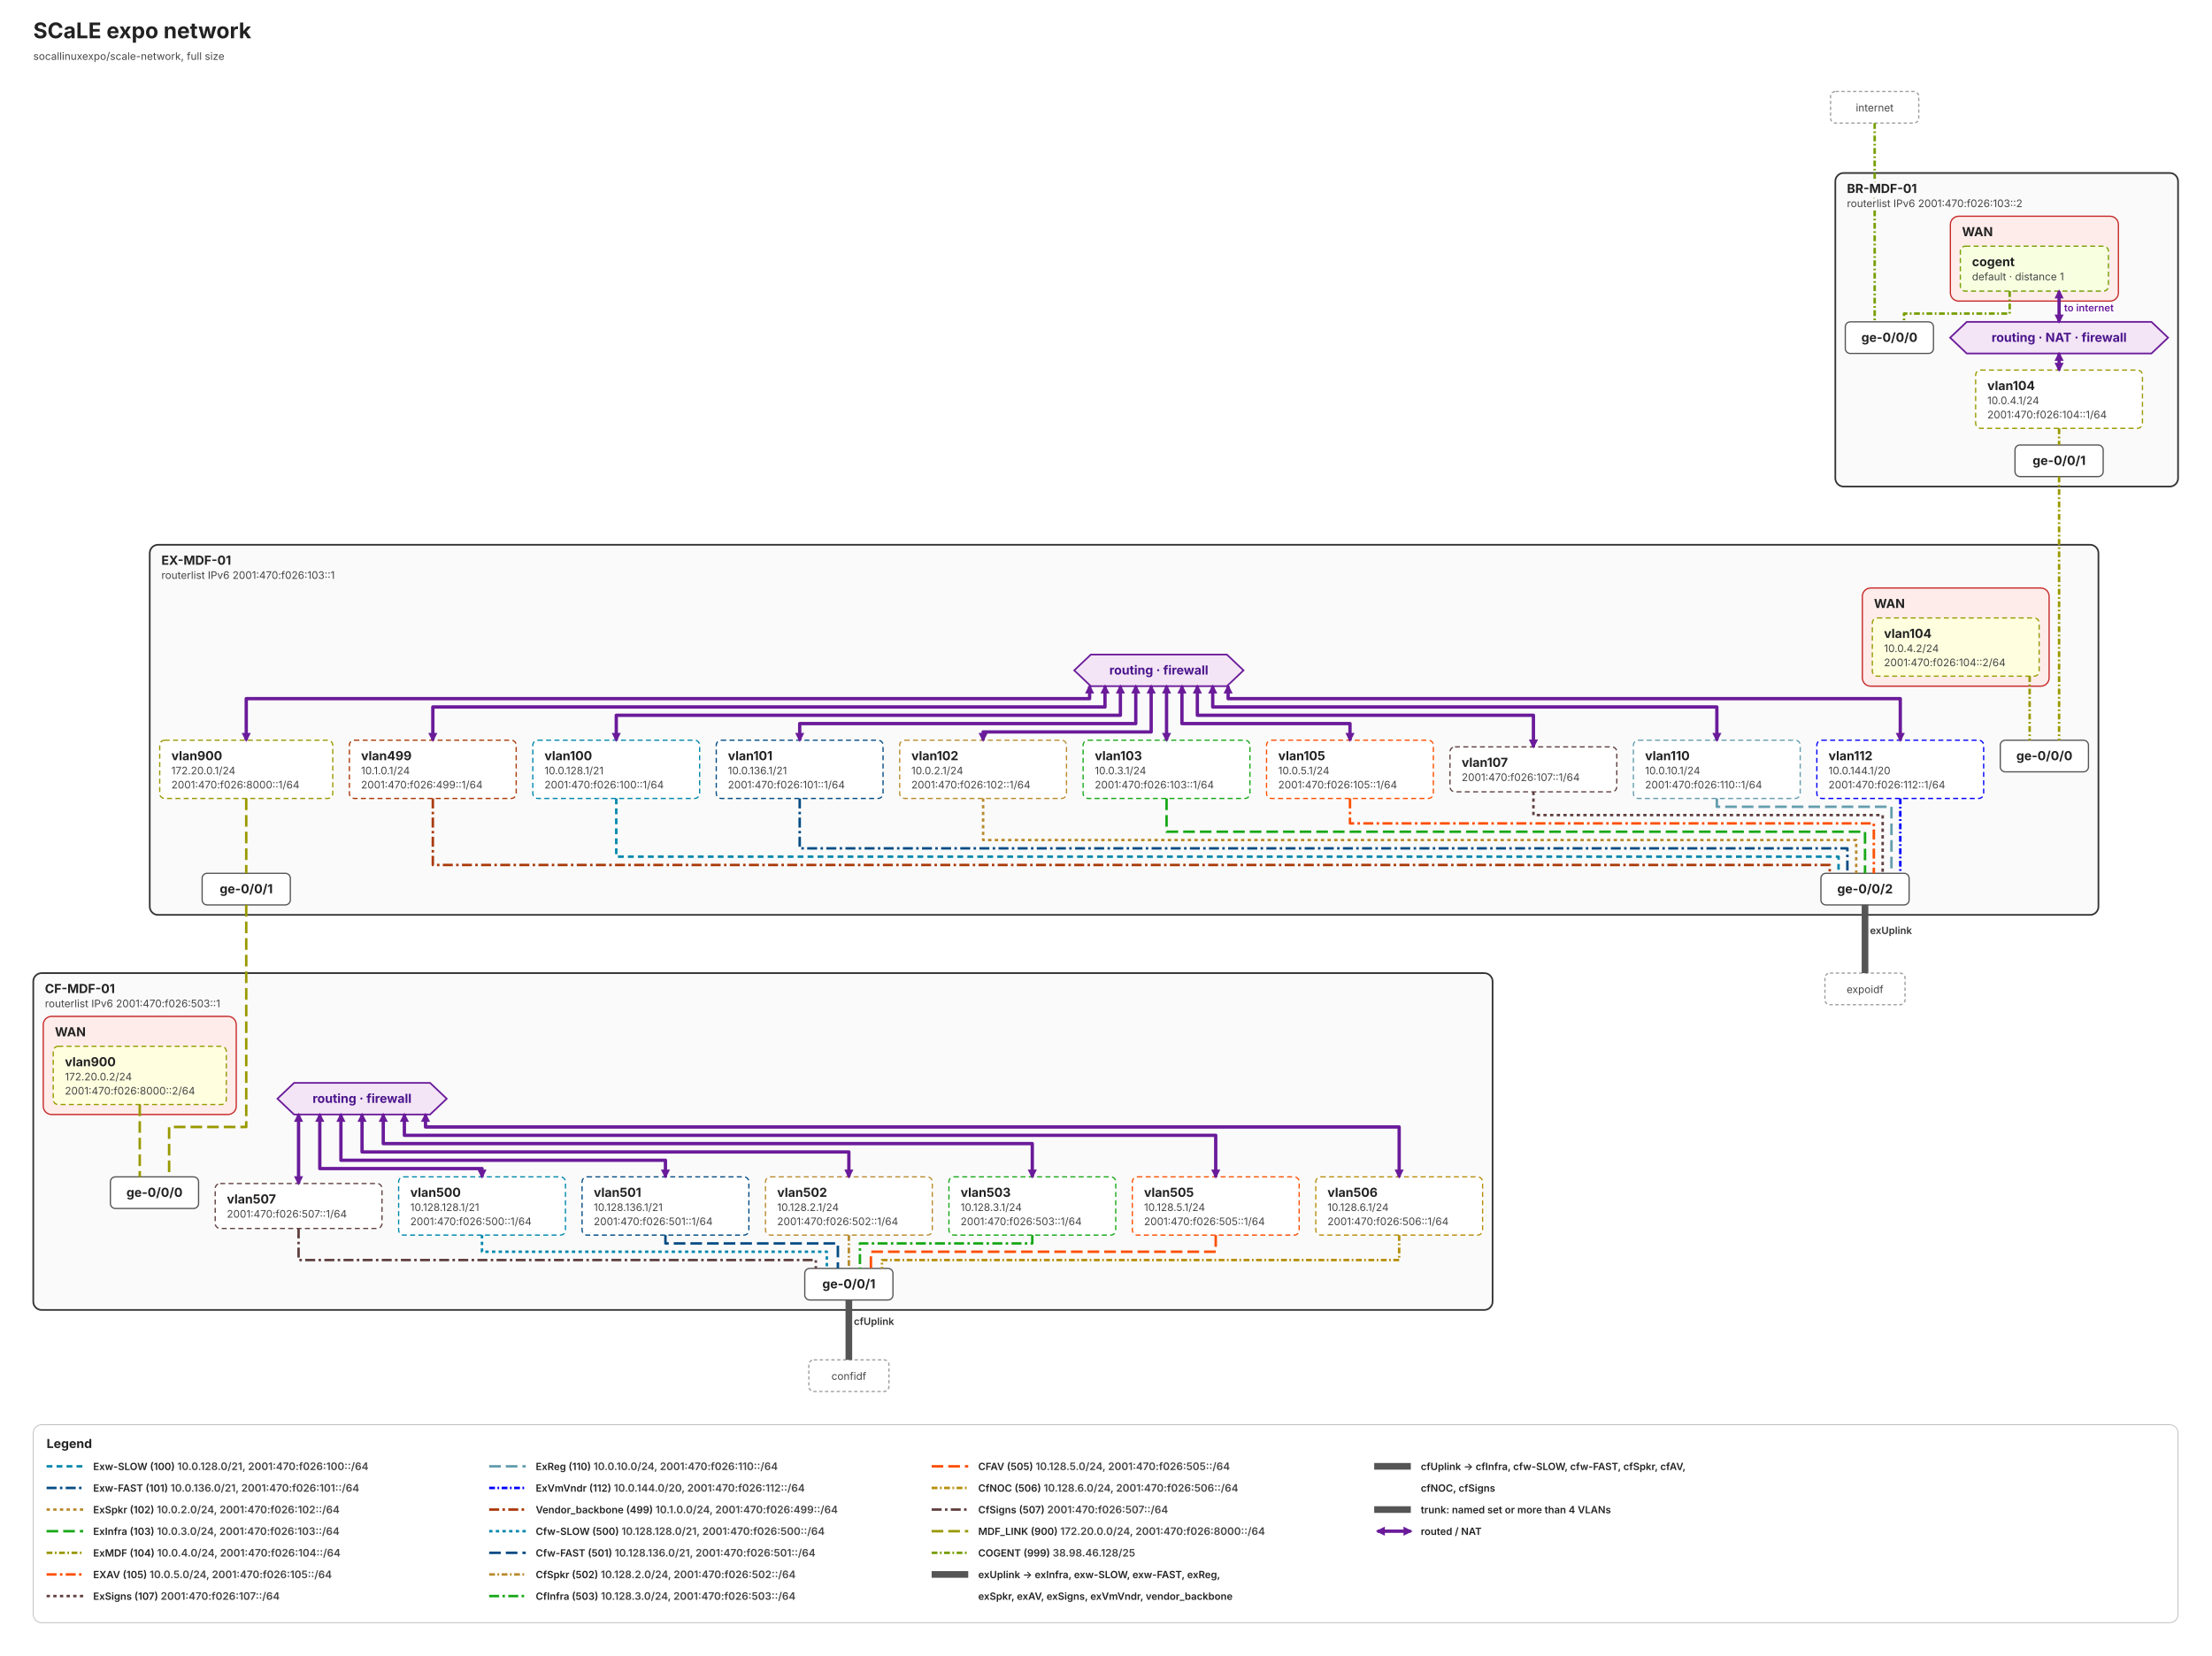
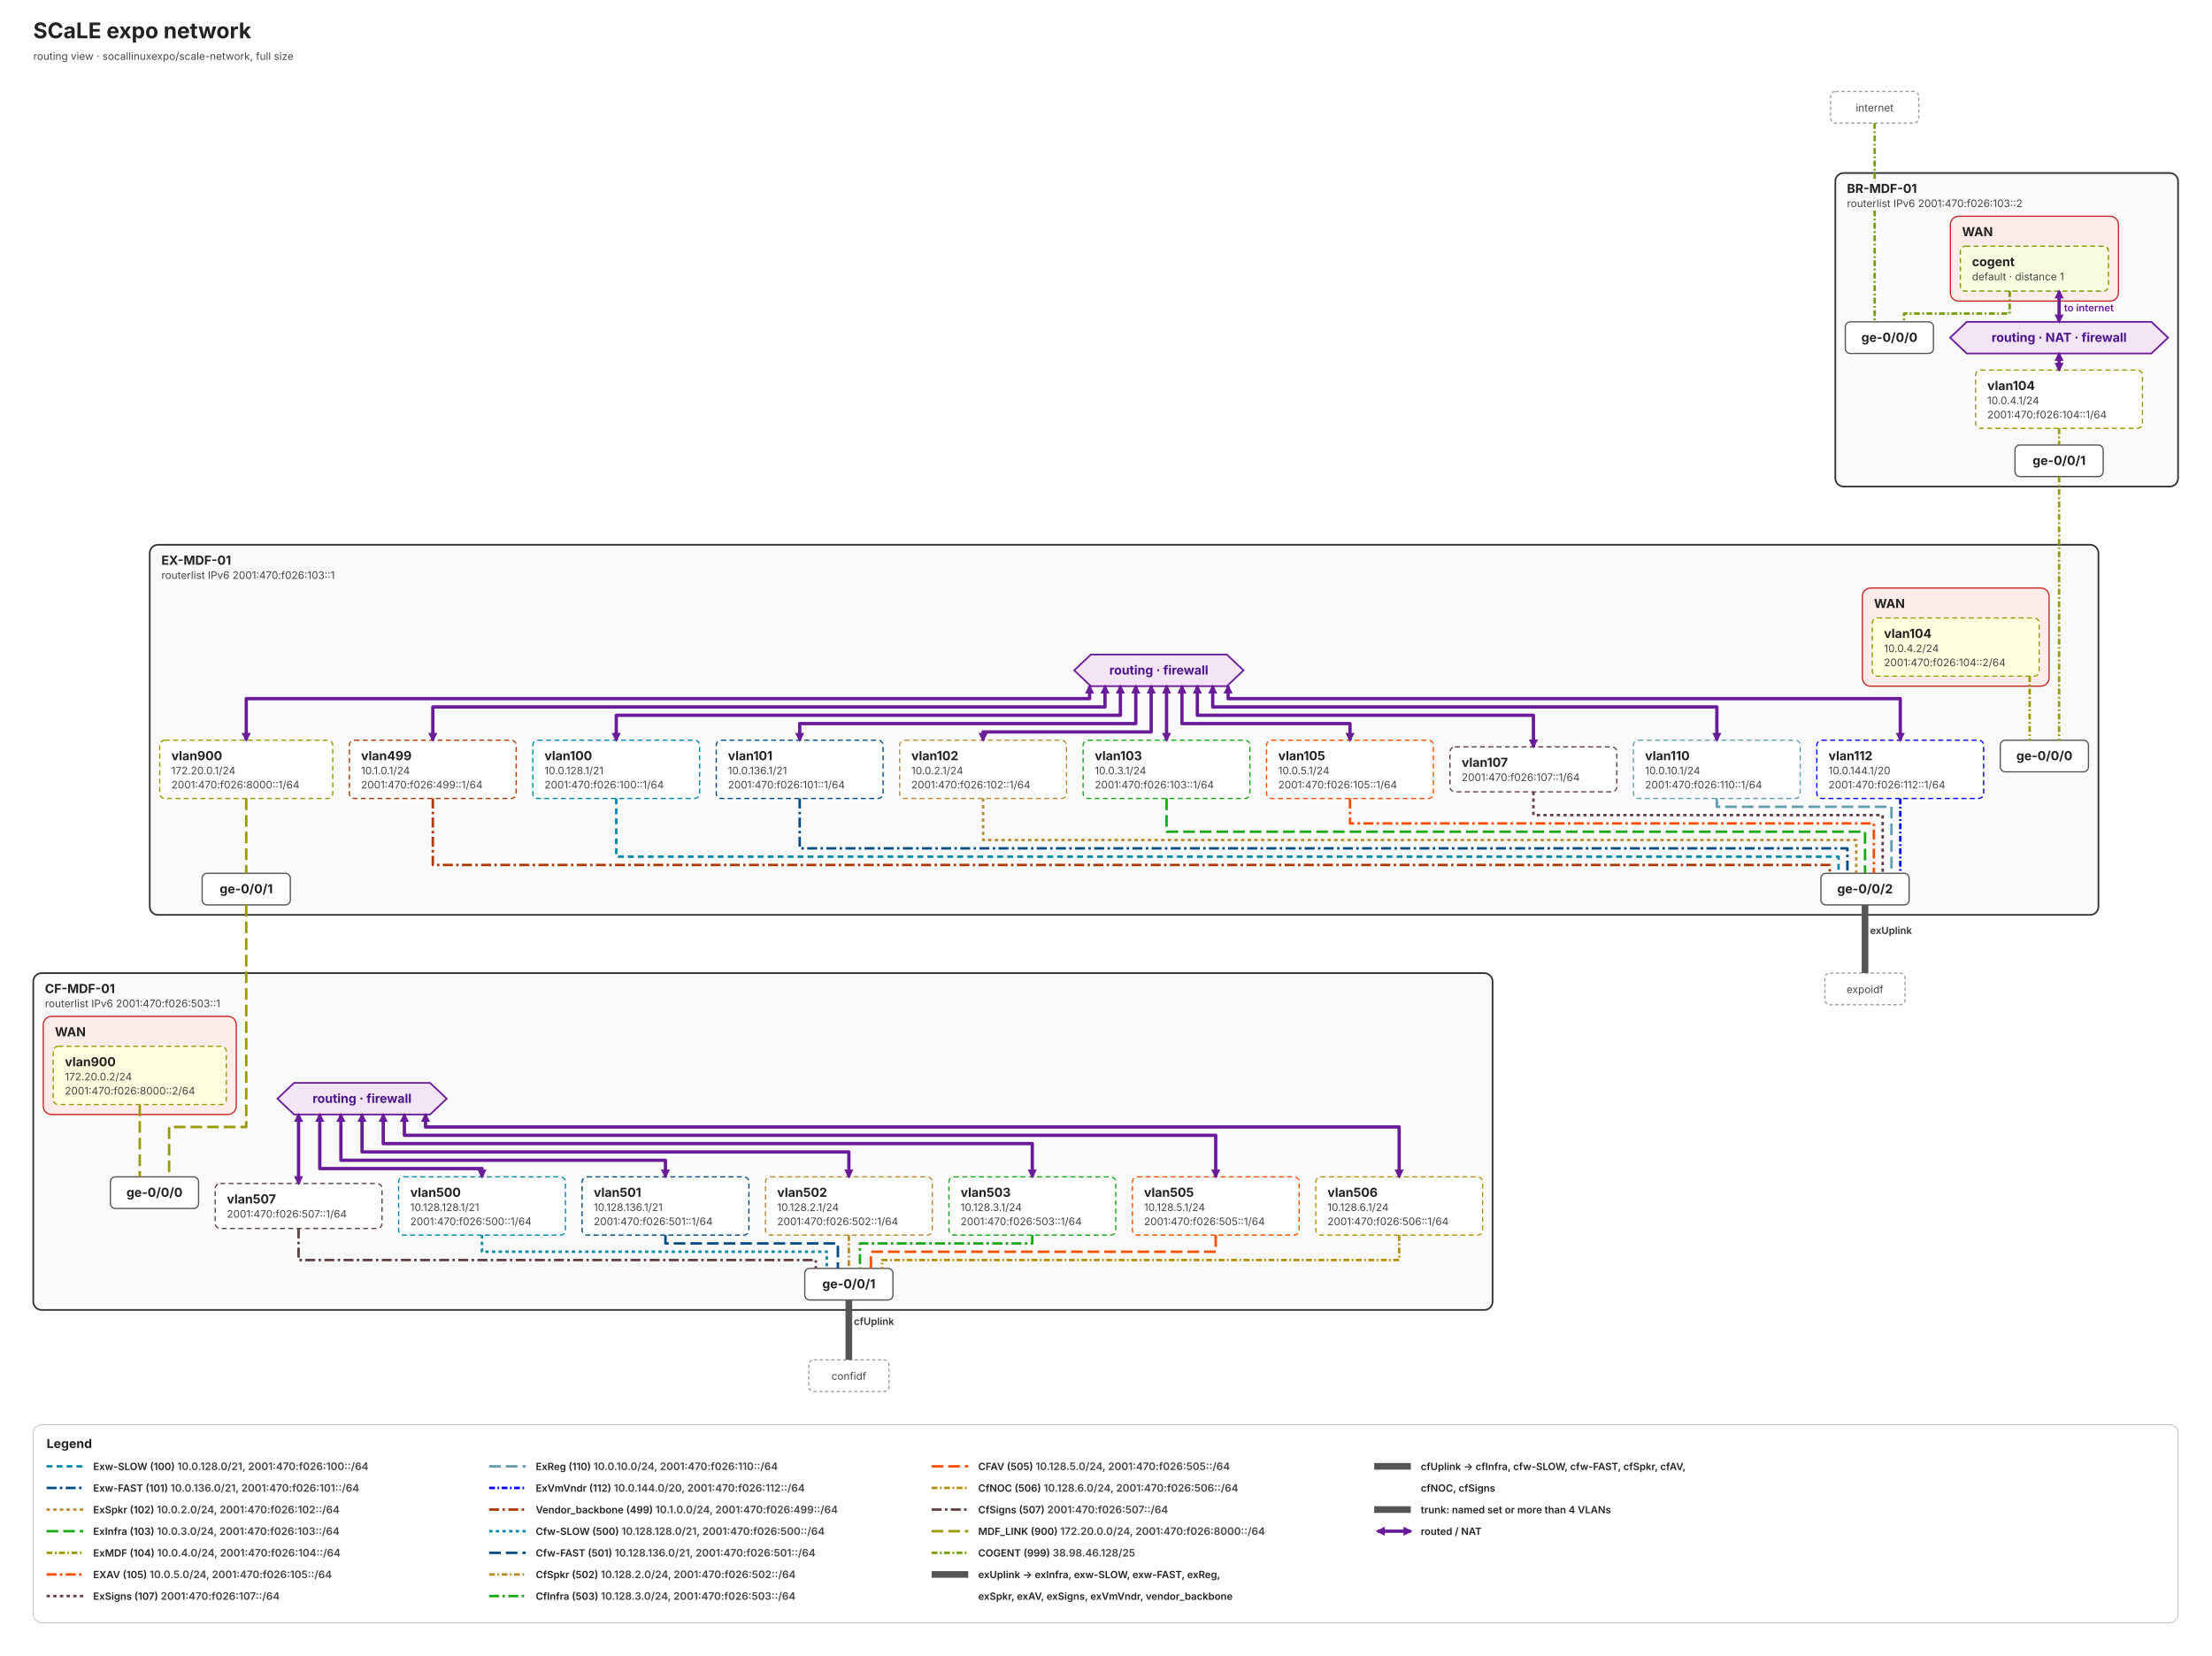
<svg xmlns="http://www.w3.org/2000/svg" width="2659" height="1991" viewBox="0 0 2659 1991" font-family="Inter, 'DejaVu Sans', Arial, sans-serif" font-size="14" fill="#222">
  <defs>
    <marker id="ap" viewBox="0 0 10 10" refX="8" refY="5" markerWidth="2.75" markerHeight="2.75" orient="auto-start-reverse">
      <path d="M0,0 L10,5 L0,10 z" fill="#6A1B9A" />
    </marker>
    <marker id="ab" viewBox="0 0 10 10" refX="9" refY="5" markerWidth="5.5" markerHeight="5.5" orient="auto">
      <path d="M0,0 L10,5 L0,10 z" fill="#1565C0" />
    </marker>
    <style>.h{font-weight:700;font-size:15px}.s{font-size:12.5px;fill:#444}.t{font-size:12px;font-weight:600}</style>
  </defs>
  <rect width="2659" height="1991" fill="#fff" />
  <text x="40" y="46" font-size="26" font-weight="700">SCaLE expo network</text>
-   <text x="40" y="72" class="s" font-size="14">socallinuxexpo/scale-network, full size</text>
+   <text x="40" y="72" class="s" font-size="14">routing view · socallinuxexpo/scale-network, full size</text>
  <rect x="2200.5" y="110" width="106" height="38" rx="6" fill="#fff" stroke="#9E9E9E" stroke-width="1.5" stroke-dasharray="4 3" />
  <rect x="2206.2" y="208" width="412" height="377" rx="10" fill="#FAFAFA" stroke="#333" stroke-width="2" />
  <rect x="2344.5" y="260" width="202" height="102" rx="10" fill="#FDECEA" stroke="#C62828" stroke-width="1.5" />
  <rect x="2356.5" y="296" width="178" height="54" rx="6" fill="#F7FFE0" stroke="#779E00" stroke-width="1.5" stroke-dasharray="6 4" />
  <polygon points="2344.2,406 2364.2,387 2586.2,387 2606.2,406 2586.2,425 2364.2,425" fill="#F3E5F5" stroke="#6A1B9A" stroke-width="2" />
  <rect x="2218.2" y="387" width="106" height="38" rx="6" fill="#fff" stroke="#555" stroke-width="1.5" />
  <rect x="2422.2" y="535" width="106" height="38" rx="6" fill="#fff" stroke="#555" stroke-width="1.5" />
  <rect x="2374.9" y="445" width="200.5" height="70" rx="6" fill="#fff" stroke="#999900" stroke-width="1.5" stroke-dasharray="6 4" />
  <rect x="180" y="655" width="2342.5" height="445" rx="10" fill="#FAFAFA" stroke="#333" stroke-width="2" />
  <rect x="2238.7" y="707" width="224.5" height="118" rx="10" fill="#FDECEA" stroke="#C62828" stroke-width="1.5" />
  <rect x="2250.7" y="743" width="200.5" height="70" rx="6" fill="#FFFFE0" stroke="#999900" stroke-width="1.5" stroke-dasharray="6 4" />
  <polygon points="1291.3,806 1311.3,787 1474.8,787 1494.8,806 1474.8,825 1311.3,825" fill="#F3E5F5" stroke="#6A1B9A" stroke-width="2" />
  <rect x="2404.5" y="890" width="106" height="38" rx="6" fill="#fff" stroke="#555" stroke-width="1.5" />
  <rect x="243" y="1050" width="106" height="38" rx="6" fill="#fff" stroke="#555" stroke-width="1.5" />
  <rect x="2188.9" y="1050" width="106" height="38" rx="6" fill="#fff" stroke="#555" stroke-width="1.5" />
  <rect x="192" y="890" width="208" height="70" rx="6" fill="#fff" stroke="#999900" stroke-width="1.5" stroke-dasharray="6 4" />
  <rect x="1302" y="890" width="200.5" height="70" rx="6" fill="#fff" stroke="#17A817" stroke-width="1.5" stroke-dasharray="6 4" />
  <rect x="640.5" y="890" width="200.5" height="70" rx="6" fill="#fff" stroke="#0088ac" stroke-width="1.5" stroke-dasharray="6 4" />
  <rect x="861" y="890" width="200.5" height="70" rx="6" fill="#fff" stroke="#044c84" stroke-width="1.5" stroke-dasharray="6 4" />
  <rect x="1963.5" y="890" width="200.5" height="70" rx="6" fill="#fff" stroke="#649DAE" stroke-width="1.5" stroke-dasharray="6 4" />
  <rect x="1081.5" y="890" width="200.5" height="70" rx="6" fill="#fff" stroke="#B98B2E" stroke-width="1.5" stroke-dasharray="6 4" />
  <rect x="1522.5" y="890" width="200.5" height="70" rx="6" fill="#fff" stroke="#ff4f00" stroke-width="1.5" stroke-dasharray="6 4" />
  <rect x="1743" y="898" width="200.5" height="54" rx="6" fill="#fff" stroke="#604040" stroke-width="1.5" stroke-dasharray="6 4" />
  <rect x="2184" y="890" width="200.5" height="70" rx="6" fill="#fff" stroke="#0000ff" stroke-width="1.5" stroke-dasharray="6 4" />
  <rect x="420" y="890" width="200.5" height="70" rx="6" fill="#fff" stroke="#aa3a0a" stroke-width="1.5" stroke-dasharray="6 4" />
  <rect x="40" y="1170" width="1754.2" height="405" rx="10" fill="#FAFAFA" stroke="#333" stroke-width="2" />
  <rect x="52" y="1222" width="232" height="118" rx="10" fill="#FDECEA" stroke="#C62828" stroke-width="1.5" />
  <rect x="64" y="1258" width="208" height="70" rx="6" fill="#FFFFE0" stroke="#999900" stroke-width="1.5" stroke-dasharray="6 4" />
  <polygon points="333.5,1321 353.5,1302 517,1302 537,1321 517,1340 353.5,1340" fill="#F3E5F5" stroke="#6A1B9A" stroke-width="2" />
  <rect x="132.7" y="1415" width="106" height="38" rx="6" fill="#fff" stroke="#555" stroke-width="1.5" />
  <rect x="967.4" y="1525" width="106" height="38" rx="6" fill="#fff" stroke="#555" stroke-width="1.5" />
  <rect x="1140.7" y="1415" width="200.5" height="70" rx="6" fill="#fff" stroke="#17A817" stroke-width="1.5" stroke-dasharray="6 4" />
  <rect x="479.2" y="1415" width="200.5" height="70" rx="6" fill="#fff" stroke="#0088ac" stroke-width="1.5" stroke-dasharray="6 4" />
  <rect x="699.7" y="1415" width="200.5" height="70" rx="6" fill="#fff" stroke="#044c84" stroke-width="1.5" stroke-dasharray="6 4" />
  <rect x="920.2" y="1415" width="200.5" height="70" rx="6" fill="#fff" stroke="#B98B2E" stroke-width="1.5" stroke-dasharray="6 4" />
  <rect x="1361.2" y="1415" width="200.5" height="70" rx="6" fill="#fff" stroke="#ff4f00" stroke-width="1.5" stroke-dasharray="6 4" />
  <rect x="1581.7" y="1415" width="200.5" height="70" rx="6" fill="#fff" stroke="#B68F0B" stroke-width="1.5" stroke-dasharray="6 4" />
  <rect x="258.7" y="1423" width="200.5" height="54" rx="6" fill="#fff" stroke="#604040" stroke-width="1.5" stroke-dasharray="6 4" />
  <rect x="2193.7" y="1170" width="96.3" height="38" rx="6" fill="#fff" stroke="#9E9E9E" stroke-width="1.5" stroke-dasharray="4 3" />
  <rect x="972.3" y="1635" width="96.3" height="38" rx="6" fill="#fff" stroke="#9E9E9E" stroke-width="1.5" stroke-dasharray="4 3" />
  <path d="M740.8,960 L740.8,1030 L2210.1,1030 L2210.1,1050" fill="none" stroke="#0088ac" stroke-width="3" stroke-dasharray="7 5" stroke-linejoin="round" />
  <path d="M961.3,960 L961.3,1020 L2220.7,1020 L2220.7,1050" fill="none" stroke="#044c84" stroke-width="3" stroke-dasharray="12 4 3 4" stroke-linejoin="round" />
  <path d="M1181.8,960 L1181.8,1010 L2231.3,1010 L2231.3,1050" fill="none" stroke="#B98B2E" stroke-width="3" stroke-dasharray="4 4" stroke-linejoin="round" />
  <path d="M1402.3,960 L1402.3,1000 L2241.9,1000 L2241.9,1050" fill="none" stroke="#17A817" stroke-width="3" stroke-dasharray="14 6" stroke-linejoin="round" />
  <path d="M2475.2,573 L2475.2,890" fill="none" stroke="#999900" stroke-width="3" stroke-dasharray="7 3 2 3" stroke-linejoin="round" />
  <path d="M2475.2,515 L2475.2,535" fill="none" stroke="#999900" stroke-width="3" stroke-dasharray="7 3 2 3" stroke-linejoin="round" />
  <path d="M2439.8,813 L2439.8,890" fill="none" stroke="#999900" stroke-width="3" stroke-dasharray="7 3 2 3" stroke-linejoin="round" />
  <path d="M1622.8,960 L1622.8,990 L2252.5,990 L2252.5,1050" fill="none" stroke="#ff4f00" stroke-width="3" stroke-dasharray="12 4 3 4" stroke-linejoin="round" />
  <path d="M1843.3,952 L1843.3,980 L2263.1,980 L2263.1,1050" fill="none" stroke="#604040" stroke-width="3" stroke-dasharray="4 4" stroke-linejoin="round" />
  <path d="M2063.8,960 L2063.8,970 L2273.7,970 L2273.7,1050" fill="none" stroke="#649DAE" stroke-width="3" stroke-dasharray="14 6" stroke-linejoin="round" />
  <path d="M2284.3,960 L2284.3,1050" fill="none" stroke="#0000ff" stroke-width="3" stroke-dasharray="7 3 2 3" stroke-linejoin="round" />
  <path d="M520.3,960 L520.3,1040 L2199.5,1040 L2199.5,1050" fill="none" stroke="#aa3a0a" stroke-width="3" stroke-dasharray="12 4 3 4" stroke-linejoin="round" />
  <path d="M579.4,1485 L579.4,1505 L993.9,1505 L993.9,1525" fill="none" stroke="#0088ac" stroke-width="3" stroke-dasharray="4 4" stroke-linejoin="round" />
  <path d="M799.9,1485 L799.9,1495 L1007.2,1495 L1007.2,1525" fill="none" stroke="#044c84" stroke-width="3" stroke-dasharray="14 6" stroke-linejoin="round" />
  <path d="M1020.4,1485 L1020.4,1525" fill="none" stroke="#B98B2E" stroke-width="3" stroke-dasharray="7 3 2 3" stroke-linejoin="round" />
  <path d="M1240.9,1485 L1240.9,1495 L1033.7,1495 L1033.7,1525" fill="none" stroke="#17A817" stroke-width="3" stroke-dasharray="12 4 3 4" stroke-linejoin="round" />
  <path d="M1461.4,1485 L1461.4,1505 L1046.9,1505 L1046.9,1525" fill="none" stroke="#ff4f00" stroke-width="3" stroke-dasharray="14 6" stroke-linejoin="round" />
  <path d="M1681.9,1485 L1681.9,1515 L1060.2,1515 L1060.2,1525" fill="none" stroke="#B68F0B" stroke-width="3" stroke-dasharray="7 3 2 3" stroke-linejoin="round" />
  <path d="M358.9,1477 L358.9,1515 L980.7,1515 L980.7,1525" fill="none" stroke="#604040" stroke-width="3" stroke-dasharray="12 4 3 4" stroke-linejoin="round" />
  <path d="M296,1088 L296,1355 L203.3,1355 L203.3,1415" fill="none" stroke="#999900" stroke-width="3" stroke-dasharray="14 6" stroke-linejoin="round" />
  <path d="M296,960 L296,1050" fill="none" stroke="#999900" stroke-width="3" stroke-dasharray="14 6" stroke-linejoin="round" />
  <path d="M168,1328 L168,1415" fill="none" stroke="#999900" stroke-width="3" stroke-dasharray="14 6" stroke-linejoin="round" />
  <path d="M2253.5,148 L2253.5,387" fill="none" stroke="#779E00" stroke-width="3" stroke-dasharray="7 3 2 3" stroke-linejoin="round" />
  <path d="M2415.8,350 L2415.8,377 L2288.8,377 L2288.8,387" fill="none" stroke="#779E00" stroke-width="3" stroke-dasharray="7 3 2 3" stroke-linejoin="round" />
  <path d="M2241.9,1088 L2241.9,1170" fill="none" stroke="#555" stroke-width="8" stroke-linejoin="round" />
  <path d="M1020.4,1563 L1020.4,1635" fill="none" stroke="#555" stroke-width="8" stroke-linejoin="round" />
  <path d="M2475.2,350 L2475.2,387" fill="none" stroke="#6A1B9A" stroke-width="4" stroke-linejoin="round" marker-start="url(#ap)" marker-end="url(#ap)" />
  <path d="M2475.2,425 L2475.2,445" fill="none" stroke="#6A1B9A" stroke-width="4" stroke-linejoin="round" marker-start="url(#ap)" marker-end="url(#ap)" />
  <path d="M1309.8,825 L1309.8,840 L296,840 L296,890" fill="none" stroke="#6A1B9A" stroke-width="4" stroke-linejoin="round" marker-start="url(#ap)" marker-end="url(#ap)" />
  <path d="M1402.3,825 L1402.3,890" fill="none" stroke="#6A1B9A" stroke-width="4" stroke-linejoin="round" marker-start="url(#ap)" marker-end="url(#ap)" />
  <path d="M1346.8,825 L1346.8,860 L740.8,860 L740.8,890" fill="none" stroke="#6A1B9A" stroke-width="4" stroke-linejoin="round" marker-start="url(#ap)" marker-end="url(#ap)" />
  <path d="M1365.3,825 L1365.3,870 L961.3,870 L961.3,890" fill="none" stroke="#6A1B9A" stroke-width="4" stroke-linejoin="round" marker-start="url(#ap)" marker-end="url(#ap)" />
  <path d="M1457.8,825 L1457.8,850 L2063.8,850 L2063.8,890" fill="none" stroke="#6A1B9A" stroke-width="4" stroke-linejoin="round" marker-start="url(#ap)" marker-end="url(#ap)" />
  <path d="M1383.8,825 L1383.8,880 L1181.8,880 L1181.8,890" fill="none" stroke="#6A1B9A" stroke-width="4" stroke-linejoin="round" marker-start="url(#ap)" marker-end="url(#ap)" />
  <path d="M1420.8,825 L1420.8,870 L1622.8,870 L1622.8,890" fill="none" stroke="#6A1B9A" stroke-width="4" stroke-linejoin="round" marker-start="url(#ap)" marker-end="url(#ap)" />
  <path d="M1439.3,825 L1439.3,860 L1843.3,860 L1843.3,898" fill="none" stroke="#6A1B9A" stroke-width="4" stroke-linejoin="round" marker-start="url(#ap)" marker-end="url(#ap)" />
  <path d="M1476.3,825 L1476.3,840 L2284.3,840 L2284.3,890" fill="none" stroke="#6A1B9A" stroke-width="4" stroke-linejoin="round" marker-start="url(#ap)" marker-end="url(#ap)" />
  <path d="M1328.3,825 L1328.3,850 L520.3,850 L520.3,890" fill="none" stroke="#6A1B9A" stroke-width="4" stroke-linejoin="round" marker-start="url(#ap)" marker-end="url(#ap)" />
  <path d="M460.7,1340 L460.7,1375 L1240.9,1375 L1240.9,1415" fill="none" stroke="#6A1B9A" stroke-width="4" stroke-linejoin="round" marker-start="url(#ap)" marker-end="url(#ap)" />
  <path d="M384.4,1340 L384.4,1405 L579.4,1405 L579.4,1415" fill="none" stroke="#6A1B9A" stroke-width="4" stroke-linejoin="round" marker-start="url(#ap)" marker-end="url(#ap)" />
  <path d="M409.8,1340 L409.8,1395 L799.9,1395 L799.9,1415" fill="none" stroke="#6A1B9A" stroke-width="4" stroke-linejoin="round" marker-start="url(#ap)" marker-end="url(#ap)" />
  <path d="M435.2,1340 L435.2,1385 L1020.4,1385 L1020.4,1415" fill="none" stroke="#6A1B9A" stroke-width="4" stroke-linejoin="round" marker-start="url(#ap)" marker-end="url(#ap)" />
  <path d="M486.1,1340 L486.1,1365 L1461.4,1365 L1461.4,1415" fill="none" stroke="#6A1B9A" stroke-width="4" stroke-linejoin="round" marker-start="url(#ap)" marker-end="url(#ap)" />
  <path d="M511.5,1340 L511.5,1355 L1681.9,1355 L1681.9,1415" fill="none" stroke="#6A1B9A" stroke-width="4" stroke-linejoin="round" marker-start="url(#ap)" marker-end="url(#ap)" />
  <path d="M358.9,1340 L358.9,1423" fill="none" stroke="#6A1B9A" stroke-width="4" stroke-linejoin="round" marker-start="url(#ap)" marker-end="url(#ap)" />
  <text x="2253.5" y="134" class="s" text-anchor="middle" stroke="#fff" stroke-width="3" stroke-linejoin="round" paint-order="stroke">internet</text>
  <text x="2220.2" y="232" class="h" stroke="#FAFAFA" stroke-width="7" stroke-linejoin="round" paint-order="stroke">BR-MDF-01</text>
  <text x="2220.2" y="249" class="s" stroke="#FAFAFA" stroke-width="7" stroke-linejoin="round" paint-order="stroke">routerlist IPv6 2001:470:f026:103::2</text>
  <text x="2358.5" y="284" class="h" stroke="#FDECEA" stroke-width="7" stroke-linejoin="round" paint-order="stroke">WAN</text>
  <text x="2370.5" y="320" class="h" stroke="#F7FFE0" stroke-width="3" stroke-linejoin="round" paint-order="stroke">cogent</text>
  <text x="2370.5" y="337" class="s" stroke="#F7FFE0" stroke-width="3" stroke-linejoin="round" paint-order="stroke">default · distance 1</text>
  <text x="2475.2" y="411" class="h" text-anchor="middle" fill="#4A148C" stroke="#F3E5F5" stroke-width="3" stroke-linejoin="round" paint-order="stroke">routing · NAT · firewall</text>
  <text x="2271.2" y="411" class="h" text-anchor="middle" stroke="#fff" stroke-width="3" stroke-linejoin="round" paint-order="stroke">ge-0/0/0</text>
  <text x="2475.2" y="559" class="h" text-anchor="middle" stroke="#fff" stroke-width="3" stroke-linejoin="round" paint-order="stroke">ge-0/0/1</text>
  <text x="2388.9" y="469" class="h" stroke="#fff" stroke-width="3" stroke-linejoin="round" paint-order="stroke">vlan104</text>
  <text x="2388.9" y="486" class="s" stroke="#fff" stroke-width="3" stroke-linejoin="round" paint-order="stroke">10.0.4.1/24</text>
  <text x="2388.9" y="503" class="s" stroke="#fff" stroke-width="3" stroke-linejoin="round" paint-order="stroke">2001:470:f026:104::1/64</text>
  <text x="194" y="679" class="h" stroke="#FAFAFA" stroke-width="7" stroke-linejoin="round" paint-order="stroke">EX-MDF-01</text>
  <text x="194" y="696" class="s" stroke="#FAFAFA" stroke-width="7" stroke-linejoin="round" paint-order="stroke">routerlist IPv6 2001:470:f026:103::1</text>
  <text x="2252.7" y="731" class="h" stroke="#FDECEA" stroke-width="7" stroke-linejoin="round" paint-order="stroke">WAN</text>
  <text x="2264.7" y="767" class="h" stroke="#FFFFE0" stroke-width="3" stroke-linejoin="round" paint-order="stroke">vlan104</text>
  <text x="2264.7" y="784" class="s" stroke="#FFFFE0" stroke-width="3" stroke-linejoin="round" paint-order="stroke">10.0.4.2/24</text>
  <text x="2264.7" y="801" class="s" stroke="#FFFFE0" stroke-width="3" stroke-linejoin="round" paint-order="stroke">2001:470:f026:104::2/64</text>
  <text x="1393" y="811" class="h" text-anchor="middle" fill="#4A148C" stroke="#F3E5F5" stroke-width="3" stroke-linejoin="round" paint-order="stroke">routing · firewall</text>
  <text x="2457.5" y="914" class="h" text-anchor="middle" stroke="#fff" stroke-width="3" stroke-linejoin="round" paint-order="stroke">ge-0/0/0</text>
  <text x="296" y="1074" class="h" text-anchor="middle" stroke="#fff" stroke-width="3" stroke-linejoin="round" paint-order="stroke">ge-0/0/1</text>
  <text x="2241.9" y="1074" class="h" text-anchor="middle" stroke="#fff" stroke-width="3" stroke-linejoin="round" paint-order="stroke">ge-0/0/2</text>
  <text x="206" y="914" class="h" stroke="#fff" stroke-width="3" stroke-linejoin="round" paint-order="stroke">vlan900</text>
  <text x="206" y="931" class="s" stroke="#fff" stroke-width="3" stroke-linejoin="round" paint-order="stroke">172.20.0.1/24</text>
  <text x="206" y="948" class="s" stroke="#fff" stroke-width="3" stroke-linejoin="round" paint-order="stroke">2001:470:f026:8000::1/64</text>
  <text x="1316" y="914" class="h" stroke="#fff" stroke-width="3" stroke-linejoin="round" paint-order="stroke">vlan103</text>
  <text x="1316" y="931" class="s" stroke="#fff" stroke-width="3" stroke-linejoin="round" paint-order="stroke">10.0.3.1/24</text>
  <text x="1316" y="948" class="s" stroke="#fff" stroke-width="3" stroke-linejoin="round" paint-order="stroke">2001:470:f026:103::1/64</text>
  <text x="654.5" y="914" class="h" stroke="#fff" stroke-width="3" stroke-linejoin="round" paint-order="stroke">vlan100</text>
  <text x="654.5" y="931" class="s" stroke="#fff" stroke-width="3" stroke-linejoin="round" paint-order="stroke">10.0.128.1/21</text>
  <text x="654.5" y="948" class="s" stroke="#fff" stroke-width="3" stroke-linejoin="round" paint-order="stroke">2001:470:f026:100::1/64</text>
  <text x="875" y="914" class="h" stroke="#fff" stroke-width="3" stroke-linejoin="round" paint-order="stroke">vlan101</text>
  <text x="875" y="931" class="s" stroke="#fff" stroke-width="3" stroke-linejoin="round" paint-order="stroke">10.0.136.1/21</text>
  <text x="875" y="948" class="s" stroke="#fff" stroke-width="3" stroke-linejoin="round" paint-order="stroke">2001:470:f026:101::1/64</text>
  <text x="1977.5" y="914" class="h" stroke="#fff" stroke-width="3" stroke-linejoin="round" paint-order="stroke">vlan110</text>
  <text x="1977.5" y="931" class="s" stroke="#fff" stroke-width="3" stroke-linejoin="round" paint-order="stroke">10.0.10.1/24</text>
  <text x="1977.5" y="948" class="s" stroke="#fff" stroke-width="3" stroke-linejoin="round" paint-order="stroke">2001:470:f026:110::1/64</text>
  <text x="1095.5" y="914" class="h" stroke="#fff" stroke-width="3" stroke-linejoin="round" paint-order="stroke">vlan102</text>
  <text x="1095.5" y="931" class="s" stroke="#fff" stroke-width="3" stroke-linejoin="round" paint-order="stroke">10.0.2.1/24</text>
  <text x="1095.5" y="948" class="s" stroke="#fff" stroke-width="3" stroke-linejoin="round" paint-order="stroke">2001:470:f026:102::1/64</text>
  <text x="1536.5" y="914" class="h" stroke="#fff" stroke-width="3" stroke-linejoin="round" paint-order="stroke">vlan105</text>
  <text x="1536.5" y="931" class="s" stroke="#fff" stroke-width="3" stroke-linejoin="round" paint-order="stroke">10.0.5.1/24</text>
  <text x="1536.5" y="948" class="s" stroke="#fff" stroke-width="3" stroke-linejoin="round" paint-order="stroke">2001:470:f026:105::1/64</text>
  <text x="1757" y="922" class="h" stroke="#fff" stroke-width="3" stroke-linejoin="round" paint-order="stroke">vlan107</text>
  <text x="1757" y="939" class="s" stroke="#fff" stroke-width="3" stroke-linejoin="round" paint-order="stroke">2001:470:f026:107::1/64</text>
  <text x="2198" y="914" class="h" stroke="#fff" stroke-width="3" stroke-linejoin="round" paint-order="stroke">vlan112</text>
  <text x="2198" y="931" class="s" stroke="#fff" stroke-width="3" stroke-linejoin="round" paint-order="stroke">10.0.144.1/20</text>
  <text x="2198" y="948" class="s" stroke="#fff" stroke-width="3" stroke-linejoin="round" paint-order="stroke">2001:470:f026:112::1/64</text>
  <text x="434" y="914" class="h" stroke="#fff" stroke-width="3" stroke-linejoin="round" paint-order="stroke">vlan499</text>
  <text x="434" y="931" class="s" stroke="#fff" stroke-width="3" stroke-linejoin="round" paint-order="stroke">10.1.0.1/24</text>
  <text x="434" y="948" class="s" stroke="#fff" stroke-width="3" stroke-linejoin="round" paint-order="stroke">2001:470:f026:499::1/64</text>
  <text x="54" y="1194" class="h" stroke="#FAFAFA" stroke-width="7" stroke-linejoin="round" paint-order="stroke">CF-MDF-01</text>
  <text x="54" y="1211" class="s" stroke="#FAFAFA" stroke-width="7" stroke-linejoin="round" paint-order="stroke">routerlist IPv6 2001:470:f026:503::1</text>
  <text x="66" y="1246" class="h" stroke="#FDECEA" stroke-width="7" stroke-linejoin="round" paint-order="stroke">WAN</text>
  <text x="78" y="1282" class="h" stroke="#FFFFE0" stroke-width="3" stroke-linejoin="round" paint-order="stroke">vlan900</text>
  <text x="78" y="1299" class="s" stroke="#FFFFE0" stroke-width="3" stroke-linejoin="round" paint-order="stroke">172.20.0.2/24</text>
  <text x="78" y="1316" class="s" stroke="#FFFFE0" stroke-width="3" stroke-linejoin="round" paint-order="stroke">2001:470:f026:8000::2/64</text>
  <text x="435.2" y="1326" class="h" text-anchor="middle" fill="#4A148C" stroke="#F3E5F5" stroke-width="3" stroke-linejoin="round" paint-order="stroke">routing · firewall</text>
  <text x="185.7" y="1439" class="h" text-anchor="middle" stroke="#fff" stroke-width="3" stroke-linejoin="round" paint-order="stroke">ge-0/0/0</text>
  <text x="1020.4" y="1549" class="h" text-anchor="middle" stroke="#fff" stroke-width="3" stroke-linejoin="round" paint-order="stroke">ge-0/0/1</text>
  <text x="1154.7" y="1439" class="h" stroke="#fff" stroke-width="3" stroke-linejoin="round" paint-order="stroke">vlan503</text>
  <text x="1154.7" y="1456" class="s" stroke="#fff" stroke-width="3" stroke-linejoin="round" paint-order="stroke">10.128.3.1/24</text>
  <text x="1154.7" y="1473" class="s" stroke="#fff" stroke-width="3" stroke-linejoin="round" paint-order="stroke">2001:470:f026:503::1/64</text>
  <text x="493.2" y="1439" class="h" stroke="#fff" stroke-width="3" stroke-linejoin="round" paint-order="stroke">vlan500</text>
  <text x="493.2" y="1456" class="s" stroke="#fff" stroke-width="3" stroke-linejoin="round" paint-order="stroke">10.128.128.1/21</text>
  <text x="493.2" y="1473" class="s" stroke="#fff" stroke-width="3" stroke-linejoin="round" paint-order="stroke">2001:470:f026:500::1/64</text>
  <text x="713.7" y="1439" class="h" stroke="#fff" stroke-width="3" stroke-linejoin="round" paint-order="stroke">vlan501</text>
  <text x="713.7" y="1456" class="s" stroke="#fff" stroke-width="3" stroke-linejoin="round" paint-order="stroke">10.128.136.1/21</text>
  <text x="713.7" y="1473" class="s" stroke="#fff" stroke-width="3" stroke-linejoin="round" paint-order="stroke">2001:470:f026:501::1/64</text>
  <text x="934.2" y="1439" class="h" stroke="#fff" stroke-width="3" stroke-linejoin="round" paint-order="stroke">vlan502</text>
  <text x="934.2" y="1456" class="s" stroke="#fff" stroke-width="3" stroke-linejoin="round" paint-order="stroke">10.128.2.1/24</text>
  <text x="934.2" y="1473" class="s" stroke="#fff" stroke-width="3" stroke-linejoin="round" paint-order="stroke">2001:470:f026:502::1/64</text>
  <text x="1375.2" y="1439" class="h" stroke="#fff" stroke-width="3" stroke-linejoin="round" paint-order="stroke">vlan505</text>
  <text x="1375.2" y="1456" class="s" stroke="#fff" stroke-width="3" stroke-linejoin="round" paint-order="stroke">10.128.5.1/24</text>
  <text x="1375.2" y="1473" class="s" stroke="#fff" stroke-width="3" stroke-linejoin="round" paint-order="stroke">2001:470:f026:505::1/64</text>
  <text x="1595.7" y="1439" class="h" stroke="#fff" stroke-width="3" stroke-linejoin="round" paint-order="stroke">vlan506</text>
  <text x="1595.7" y="1456" class="s" stroke="#fff" stroke-width="3" stroke-linejoin="round" paint-order="stroke">10.128.6.1/24</text>
  <text x="1595.7" y="1473" class="s" stroke="#fff" stroke-width="3" stroke-linejoin="round" paint-order="stroke">2001:470:f026:506::1/64</text>
  <text x="272.7" y="1447" class="h" stroke="#fff" stroke-width="3" stroke-linejoin="round" paint-order="stroke">vlan507</text>
  <text x="272.7" y="1464" class="s" stroke="#fff" stroke-width="3" stroke-linejoin="round" paint-order="stroke">2001:470:f026:507::1/64</text>
  <text x="2241.9" y="1194" class="s" text-anchor="middle" stroke="#fff" stroke-width="3" stroke-linejoin="round" paint-order="stroke">expoidf</text>
  <text x="1020.4" y="1659" class="s" text-anchor="middle" stroke="#fff" stroke-width="3" stroke-linejoin="round" paint-order="stroke">confidf</text>
  <text x="2247.9" y="1123" class="t" fill="#333" stroke="#fff" stroke-width="4" stroke-linejoin="round" paint-order="stroke">exUplink</text>
  <text x="1026.4" y="1593" class="t" fill="#333" stroke="#fff" stroke-width="4" stroke-linejoin="round" paint-order="stroke">cfUplink</text>
  <text x="2481.2" y="374.4" class="t" fill="#6A1B9A" stroke="#fff" stroke-width="4" stroke-linejoin="round" paint-order="stroke">to internet</text>
  <g class="legend">
    <rect x="40" y="1713" width="2578.2" height="238" rx="10" fill="#fff" stroke="#BDBDBD" stroke-width="1" />
    <text x="56" y="1741" class="h">Legend</text>
    <path d="M56,1763 L100,1763" fill="none" stroke="#0088ac" stroke-width="3" stroke-dasharray="7 5" />
    <text x="112" y="1767.5" class="t">Exw-SLOW (100) <tspan class="s">10.0.128.0/21, 2001:470:f026:100::/64</tspan>
    </text>
    <path d="M56,1789 L100,1789" fill="none" stroke="#044c84" stroke-width="3" stroke-dasharray="12 4 3 4" />
    <text x="112" y="1793.5" class="t">Exw-FAST (101) <tspan class="s">10.0.136.0/21, 2001:470:f026:101::/64</tspan>
    </text>
    <path d="M56,1815 L100,1815" fill="none" stroke="#B98B2E" stroke-width="3" stroke-dasharray="4 4" />
    <text x="112" y="1819.5" class="t">ExSpkr (102) <tspan class="s">10.0.2.0/24, 2001:470:f026:102::/64</tspan>
    </text>
    <path d="M56,1841 L100,1841" fill="none" stroke="#17A817" stroke-width="3" stroke-dasharray="14 6" />
    <text x="112" y="1845.5" class="t">ExInfra (103) <tspan class="s">10.0.3.0/24, 2001:470:f026:103::/64</tspan>
    </text>
    <path d="M56,1867 L100,1867" fill="none" stroke="#999900" stroke-width="3" stroke-dasharray="7 3 2 3" />
    <text x="112" y="1871.5" class="t">ExMDF (104) <tspan class="s">10.0.4.0/24, 2001:470:f026:104::/64</tspan>
    </text>
    <path d="M56,1893 L100,1893" fill="none" stroke="#ff4f00" stroke-width="3" stroke-dasharray="12 4 3 4" />
    <text x="112" y="1897.5" class="t">EXAV (105) <tspan class="s">10.0.5.0/24, 2001:470:f026:105::/64</tspan>
    </text>
    <path d="M56,1919 L100,1919" fill="none" stroke="#604040" stroke-width="3" stroke-dasharray="4 4" />
    <text x="112" y="1923.5" class="t">ExSigns (107) <tspan class="s">2001:470:f026:107::/64</tspan>
    </text>
    <path d="M588,1763 L632,1763" fill="none" stroke="#649DAE" stroke-width="3" stroke-dasharray="14 6" />
    <text x="644" y="1767.5" class="t">ExReg (110) <tspan class="s">10.0.10.0/24, 2001:470:f026:110::/64</tspan>
    </text>
    <path d="M588,1789 L632,1789" fill="none" stroke="#0000ff" stroke-width="3" stroke-dasharray="7 3 2 3" />
    <text x="644" y="1793.5" class="t">ExVmVndr (112) <tspan class="s">10.0.144.0/20, 2001:470:f026:112::/64</tspan>
    </text>
    <path d="M588,1815 L632,1815" fill="none" stroke="#aa3a0a" stroke-width="3" stroke-dasharray="12 4 3 4" />
    <text x="644" y="1819.5" class="t">Vendor_backbone (499) <tspan class="s">10.1.0.0/24, 2001:470:f026:499::/64</tspan>
    </text>
    <path d="M588,1841 L632,1841" fill="none" stroke="#0088ac" stroke-width="3" stroke-dasharray="4 4" />
    <text x="644" y="1845.5" class="t">Cfw-SLOW (500) <tspan class="s">10.128.128.0/21, 2001:470:f026:500::/64</tspan>
    </text>
    <path d="M588,1867 L632,1867" fill="none" stroke="#044c84" stroke-width="3" stroke-dasharray="14 6" />
    <text x="644" y="1871.5" class="t">Cfw-FAST (501) <tspan class="s">10.128.136.0/21, 2001:470:f026:501::/64</tspan>
    </text>
    <path d="M588,1893 L632,1893" fill="none" stroke="#B98B2E" stroke-width="3" stroke-dasharray="7 3 2 3" />
    <text x="644" y="1897.5" class="t">CfSpkr (502) <tspan class="s">10.128.2.0/24, 2001:470:f026:502::/64</tspan>
    </text>
    <path d="M588,1919 L632,1919" fill="none" stroke="#17A817" stroke-width="3" stroke-dasharray="12 4 3 4" />
    <text x="644" y="1923.5" class="t">CfInfra (503) <tspan class="s">10.128.3.0/24, 2001:470:f026:503::/64</tspan>
    </text>
    <path d="M1119.9,1763 L1163.9,1763" fill="none" stroke="#ff4f00" stroke-width="3" stroke-dasharray="14 6" />
    <text x="1175.9" y="1767.5" class="t">CFAV (505) <tspan class="s">10.128.5.0/24, 2001:470:f026:505::/64</tspan>
    </text>
    <path d="M1119.9,1789 L1163.9,1789" fill="none" stroke="#B68F0B" stroke-width="3" stroke-dasharray="7 3 2 3" />
    <text x="1175.9" y="1793.5" class="t">CfNOC (506) <tspan class="s">10.128.6.0/24, 2001:470:f026:506::/64</tspan>
    </text>
    <path d="M1119.9,1815 L1163.9,1815" fill="none" stroke="#604040" stroke-width="3" stroke-dasharray="12 4 3 4" />
    <text x="1175.9" y="1819.5" class="t">CfSigns (507) <tspan class="s">2001:470:f026:507::/64</tspan>
    </text>
    <path d="M1119.9,1841 L1163.9,1841" fill="none" stroke="#999900" stroke-width="3" stroke-dasharray="14 6" />
    <text x="1175.9" y="1845.5" class="t">MDF_LINK (900) <tspan class="s">172.20.0.0/24, 2001:470:f026:8000::/64</tspan>
    </text>
    <path d="M1119.9,1867 L1163.9,1867" fill="none" stroke="#779E00" stroke-width="3" stroke-dasharray="7 3 2 3" />
    <text x="1175.9" y="1871.5" class="t">COGENT (999) <tspan class="s">38.98.46.128/25</tspan>
    </text>
    <path d="M1119.9,1893 L1163.9,1893" fill="none" stroke="#555" stroke-width="8" />
    <text x="1175.9" y="1897.5" class="t">exUplink → exInfra, exw-SLOW, exw-FAST, exReg,</text>
    <text x="1175.9" y="1923.5" class="t">exSpkr, exAV, exSigns, exVmVndr, vendor_backbone</text>
    <path d="M1651.9,1763 L1695.9,1763" fill="none" stroke="#555" stroke-width="8" />
    <text x="1707.9" y="1767.5" class="t">cfUplink → cfInfra, cfw-SLOW, cfw-FAST, cfSpkr, cfAV,</text>
    <text x="1707.9" y="1793.5" class="t">cfNOC, cfSigns</text>
    <path d="M1651.9,1815 L1695.9,1815" fill="none" stroke="#555" stroke-width="8" />
    <text x="1707.9" y="1819.5" class="t">trunk: named set or more than 4 VLANs</text>
    <path d="M1655.9,1841 L1695.9,1841" fill="none" stroke="#6A1B9A" stroke-width="4" marker-start="url(#ap)" marker-end="url(#ap)" />
    <text x="1707.9" y="1845.5" class="t">routed / NAT</text>
  </g>
</svg>
